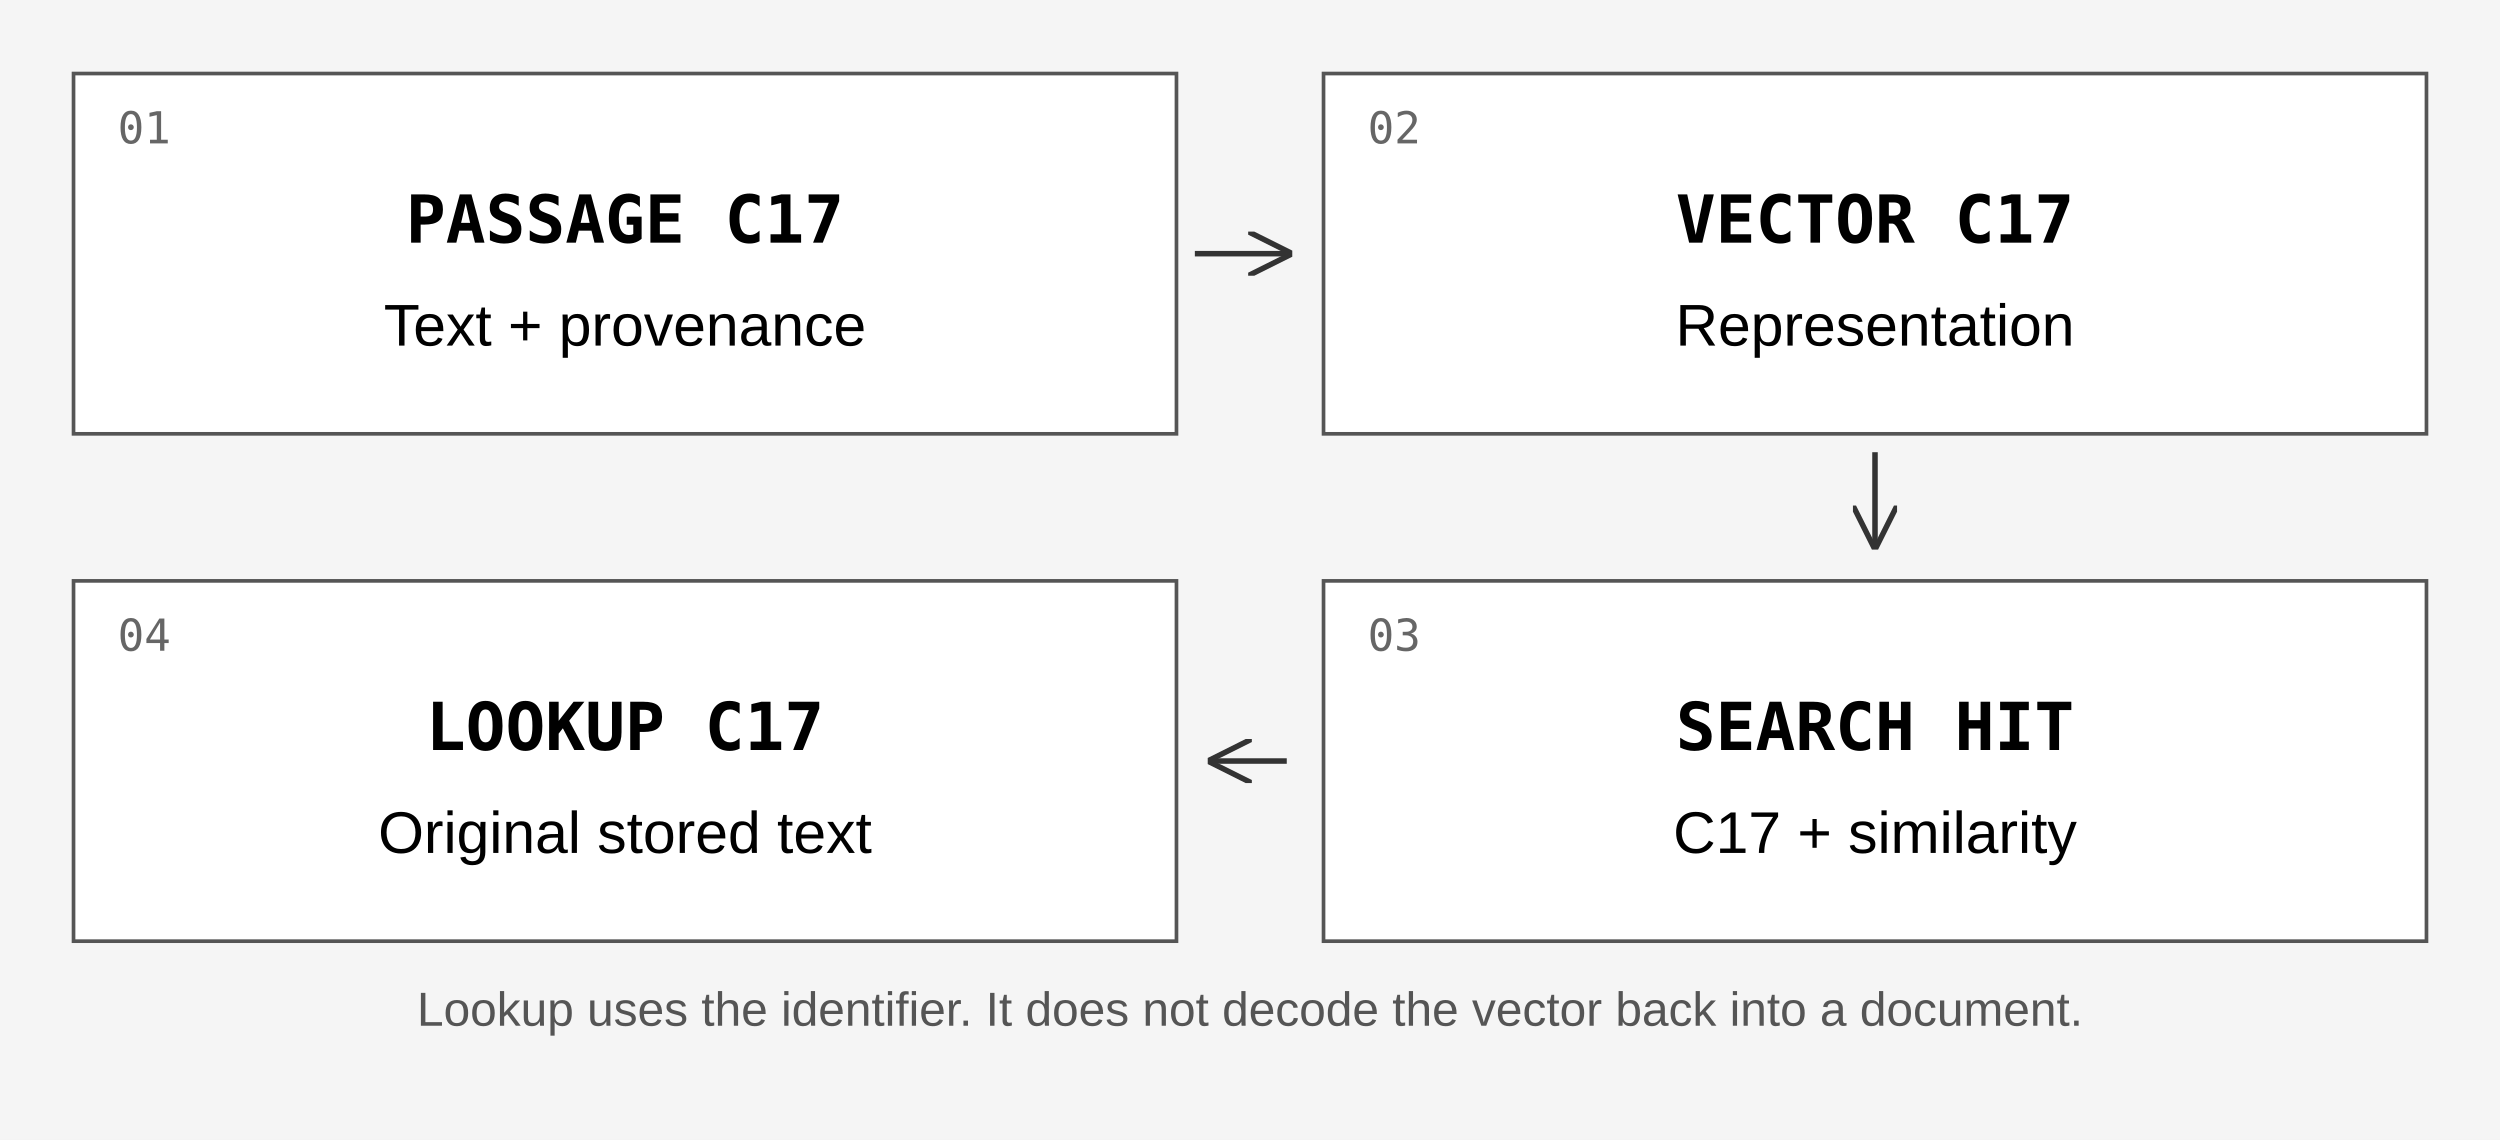
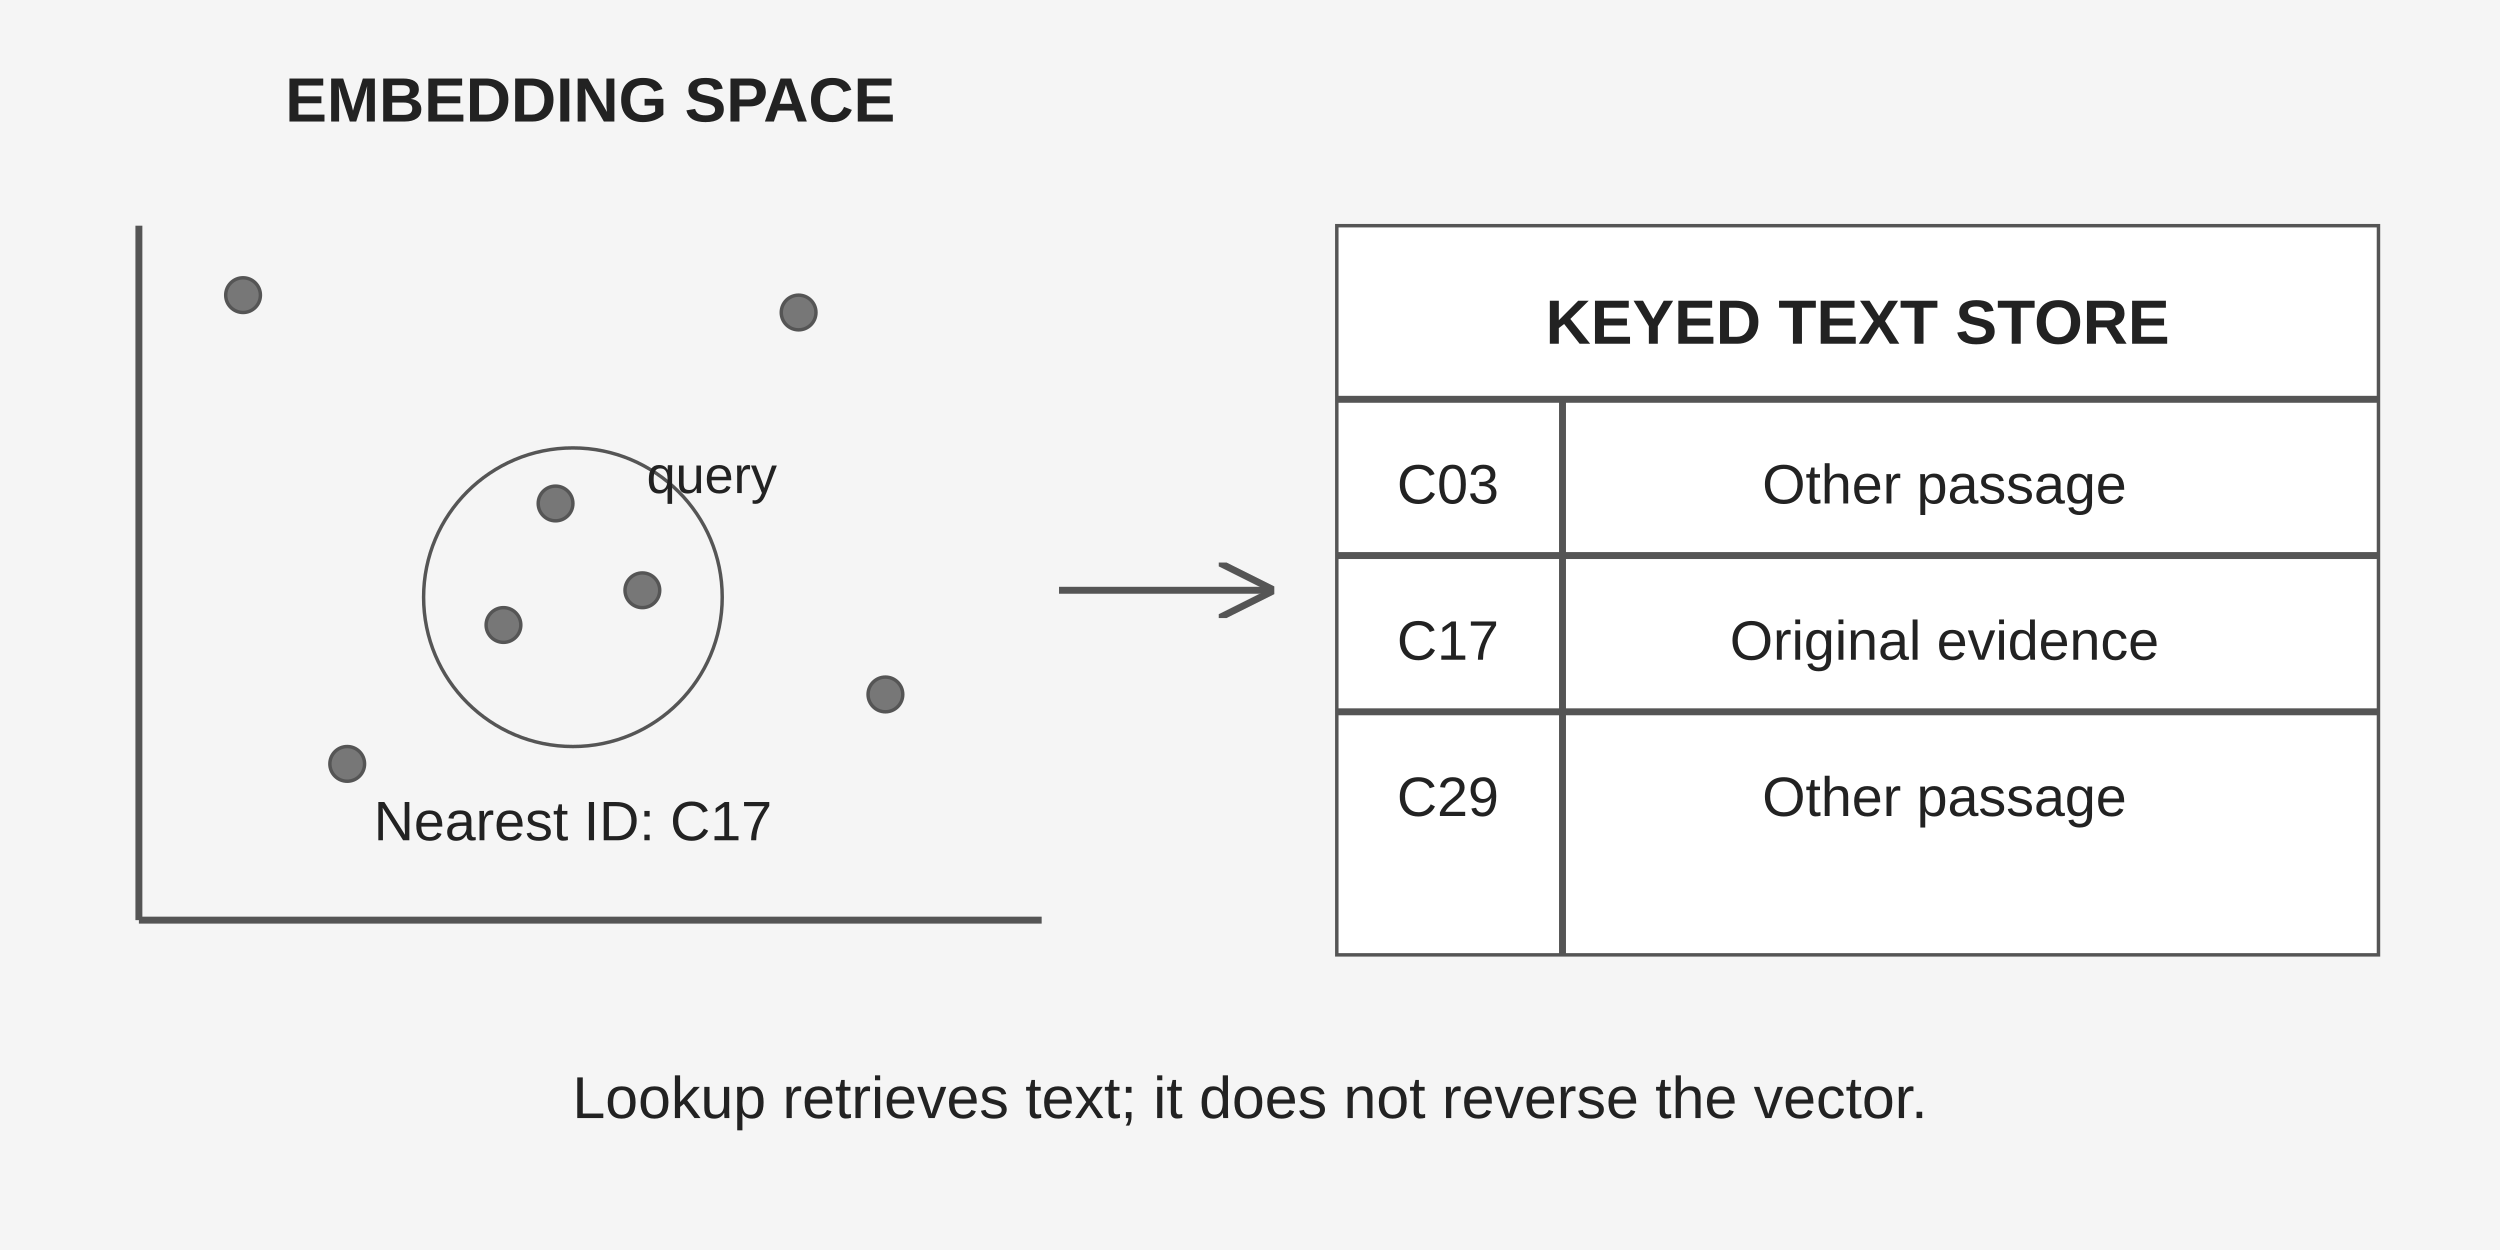
- <svg xmlns="http://www.w3.org/2000/svg" width="680" height="310" viewBox="0 0 680 310">
-   <rect width="680" height="310" fill="#f5f5f5" />
+ <svg xmlns="http://www.w3.org/2000/svg" width="720" height="360" viewBox="0 0 720 360" role="img">
+   <rect width="720" height="360" fill="#f5f5f5" />
  <defs>
-     <marker id="arrow" markerWidth="8" markerHeight="8" refX="7" refY="4" orient="auto">
-       <path d="M0 0 L8 4 L0 8" fill="none" stroke="#333" />
+     <marker id="a" markerWidth="8" markerHeight="8" refX="7" refY="4" orient="auto">
+       <path d="M0 0L8 4L0 8" fill="none" stroke="#555" />
    </marker>
  </defs>
-   <rect x="20" y="20" width="300" height="98" fill="white" stroke="#555" />
-   <text x="32" y="39" font-family="monospace" font-size="12" fill="#666">01</text>
-   <text x="170" y="66" text-anchor="middle" font-family="monospace" font-weight="bold" font-size="18">PASSAGE C17</text>
-   <text x="170" y="94" text-anchor="middle" font-family="Arial" font-size="16">Text + provenance</text>
-   <rect x="360" y="20" width="300" height="98" fill="white" stroke="#555" />
-   <text x="372" y="39" font-family="monospace" font-size="12" fill="#666">02</text>
-   <text x="510" y="66" text-anchor="middle" font-family="monospace" font-weight="bold" font-size="18">VECTOR C17</text>
-   <text x="510" y="94" text-anchor="middle" font-family="Arial" font-size="16">Representation</text>
-   <rect x="360" y="158" width="300" height="98" fill="white" stroke="#555" />
-   <text x="372" y="177" font-family="monospace" font-size="12" fill="#666">03</text>
-   <text x="510" y="204" text-anchor="middle" font-family="monospace" font-weight="bold" font-size="18">SEARCH HIT</text>
-   <text x="510" y="232" text-anchor="middle" font-family="Arial" font-size="16">C17 + similarity</text>
-   <rect x="20" y="158" width="300" height="98" fill="white" stroke="#555" />
-   <text x="32" y="177" font-family="monospace" font-size="12" fill="#666">04</text>
-   <text x="170" y="204" text-anchor="middle" font-family="monospace" font-weight="bold" font-size="18">LOOKUP C17</text>
-   <text x="170" y="232" text-anchor="middle" font-family="Arial" font-size="16">Original stored text</text>
-   <path d="M325 69 H350" fill="none" stroke="#333" stroke-width="1.5" marker-end="url(#arrow)" />
-   <path d="M510 123 V148" fill="none" stroke="#333" stroke-width="1.5" marker-end="url(#arrow)" />
-   <path d="M350 207 H330" fill="none" stroke="#333" stroke-width="1.5" marker-end="url(#arrow)" />
-   <text x="340" y="279" text-anchor="middle" font-family="Arial" font-size="13" fill="#555">Lookup uses the identifier. It does not decode the vector back into a document.</text>
+   <g font-family="Arial,sans-serif" fill="#222">
+     <text x="170" y="35" text-anchor="middle" font-size="18" font-weight="bold">EMBEDDING SPACE</text>
+     <path d="M40 265H300M40 265V65" fill="none" stroke="#555" stroke-width="2" />
+     <circle cx="70" cy="85" r="5" fill="#777" stroke="#555" />
+     <circle cx="100" cy="220" r="5" fill="#777" stroke="#555" />
+     <circle cx="230" cy="90" r="5" fill="#777" stroke="#555" />
+     <circle cx="255" cy="200" r="5" fill="#777" stroke="#555" />
+     <circle cx="160" cy="145" r="5" fill="#777" stroke="#555" />
+     <circle cx="185" cy="170" r="5" fill="#777" stroke="#555" />
+     <circle cx="145" cy="180" r="5" fill="#777" stroke="#555" />
+     <circle cx="165" cy="172" r="43" fill="none" stroke="#555" />
+     <text x="165" y="242" text-anchor="middle" font-size="16" font-weight="normal">Nearest ID: C17</text>
+     <text x="205" y="142" text-anchor="middle" font-size="15" font-weight="normal">query</text>
+     <path d="M305 170H365" fill="none" stroke="#555" stroke-width="2" marker-end="url(#a)" />
+     <rect x="385" y="65" width="300" height="210" rx="0" fill="#fff" stroke="#555" />
+     <text x="535" y="99" text-anchor="middle" font-size="18" font-weight="bold">KEYED TEXT STORE</text>
+     <path d="M385 115H685M385 160H685M385 205H685M450 115V275" fill="none" stroke="#555" stroke-width="2" />
+     <text x="417" y="145" text-anchor="middle" font-size="16" font-weight="normal">C03</text>
+     <text x="560" y="145" text-anchor="middle" font-size="16" font-weight="normal">Other passage</text>
+     <text x="417" y="190" text-anchor="middle" font-size="16" font-weight="normal">C17</text>
+     <text x="560" y="190" text-anchor="middle" font-size="16" font-weight="normal">Original evidence</text>
+     <text x="417" y="235" text-anchor="middle" font-size="16" font-weight="normal">C29</text>
+     <text x="560" y="235" text-anchor="middle" font-size="16" font-weight="normal">Other passage</text>
+     <text x="360" y="322" text-anchor="middle" font-size="17" font-weight="normal">Lookup retrieves text; it does not reverse the vector.</text>
+   </g>
</svg>
